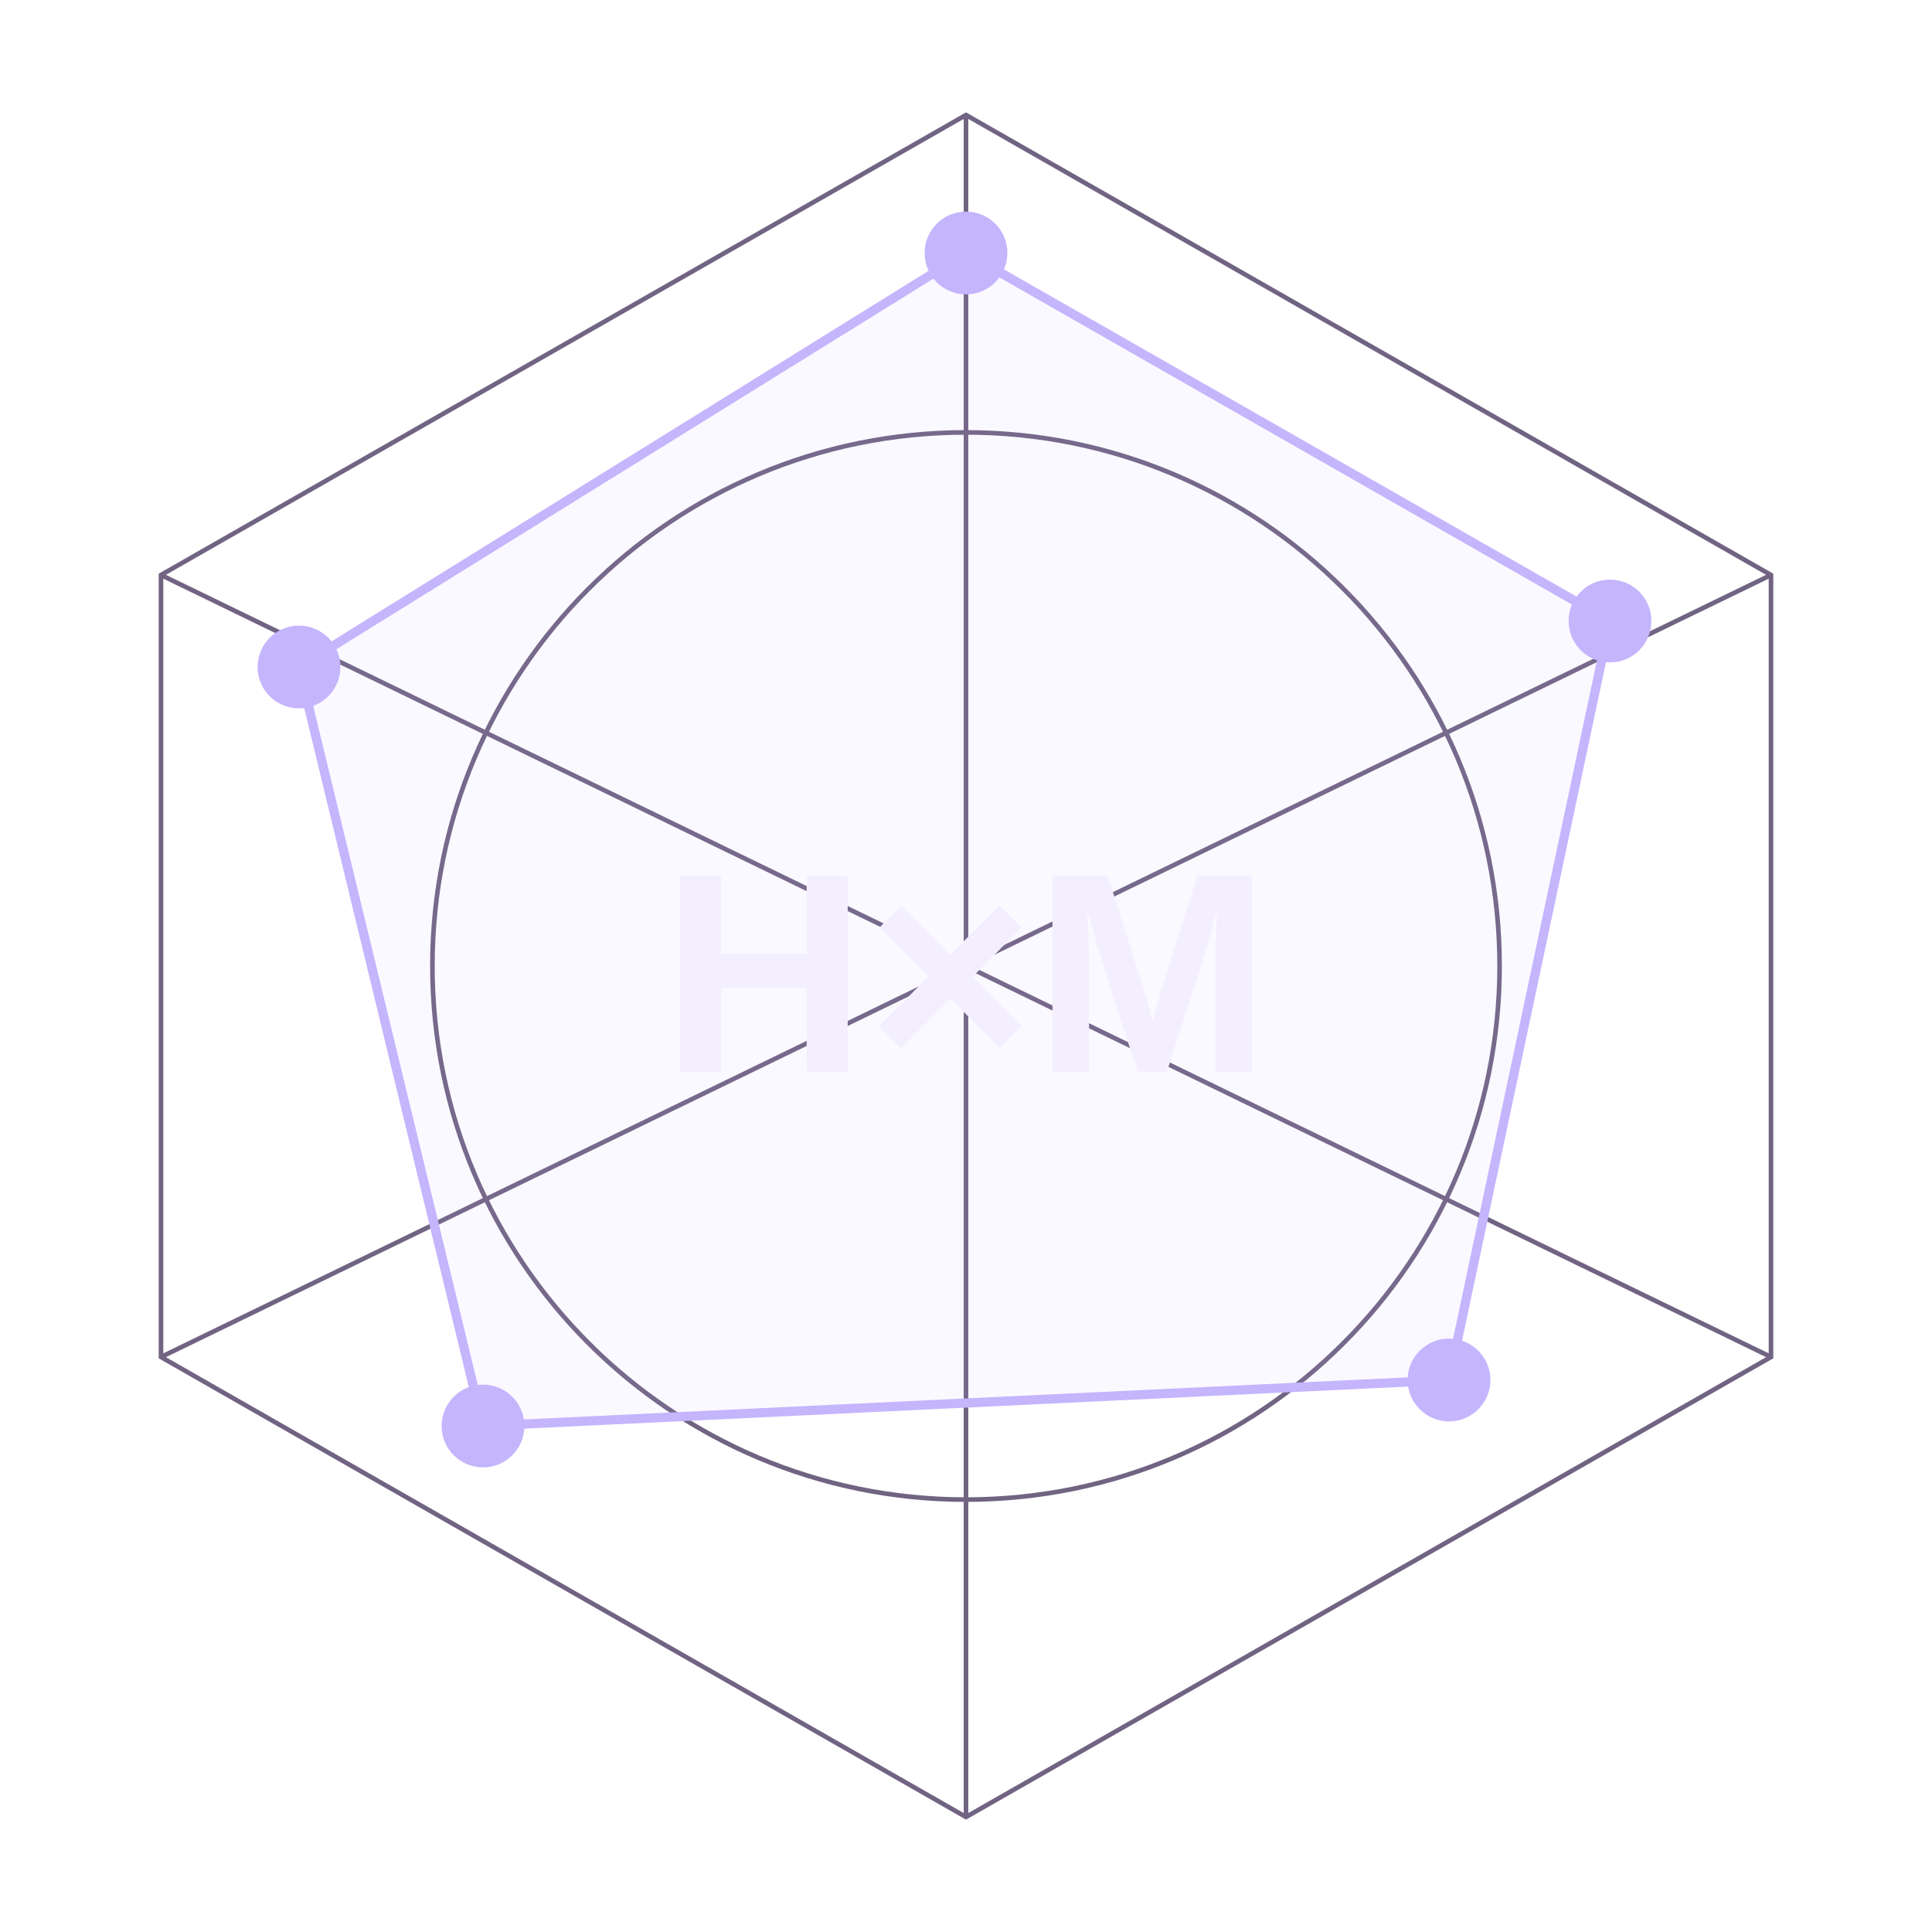
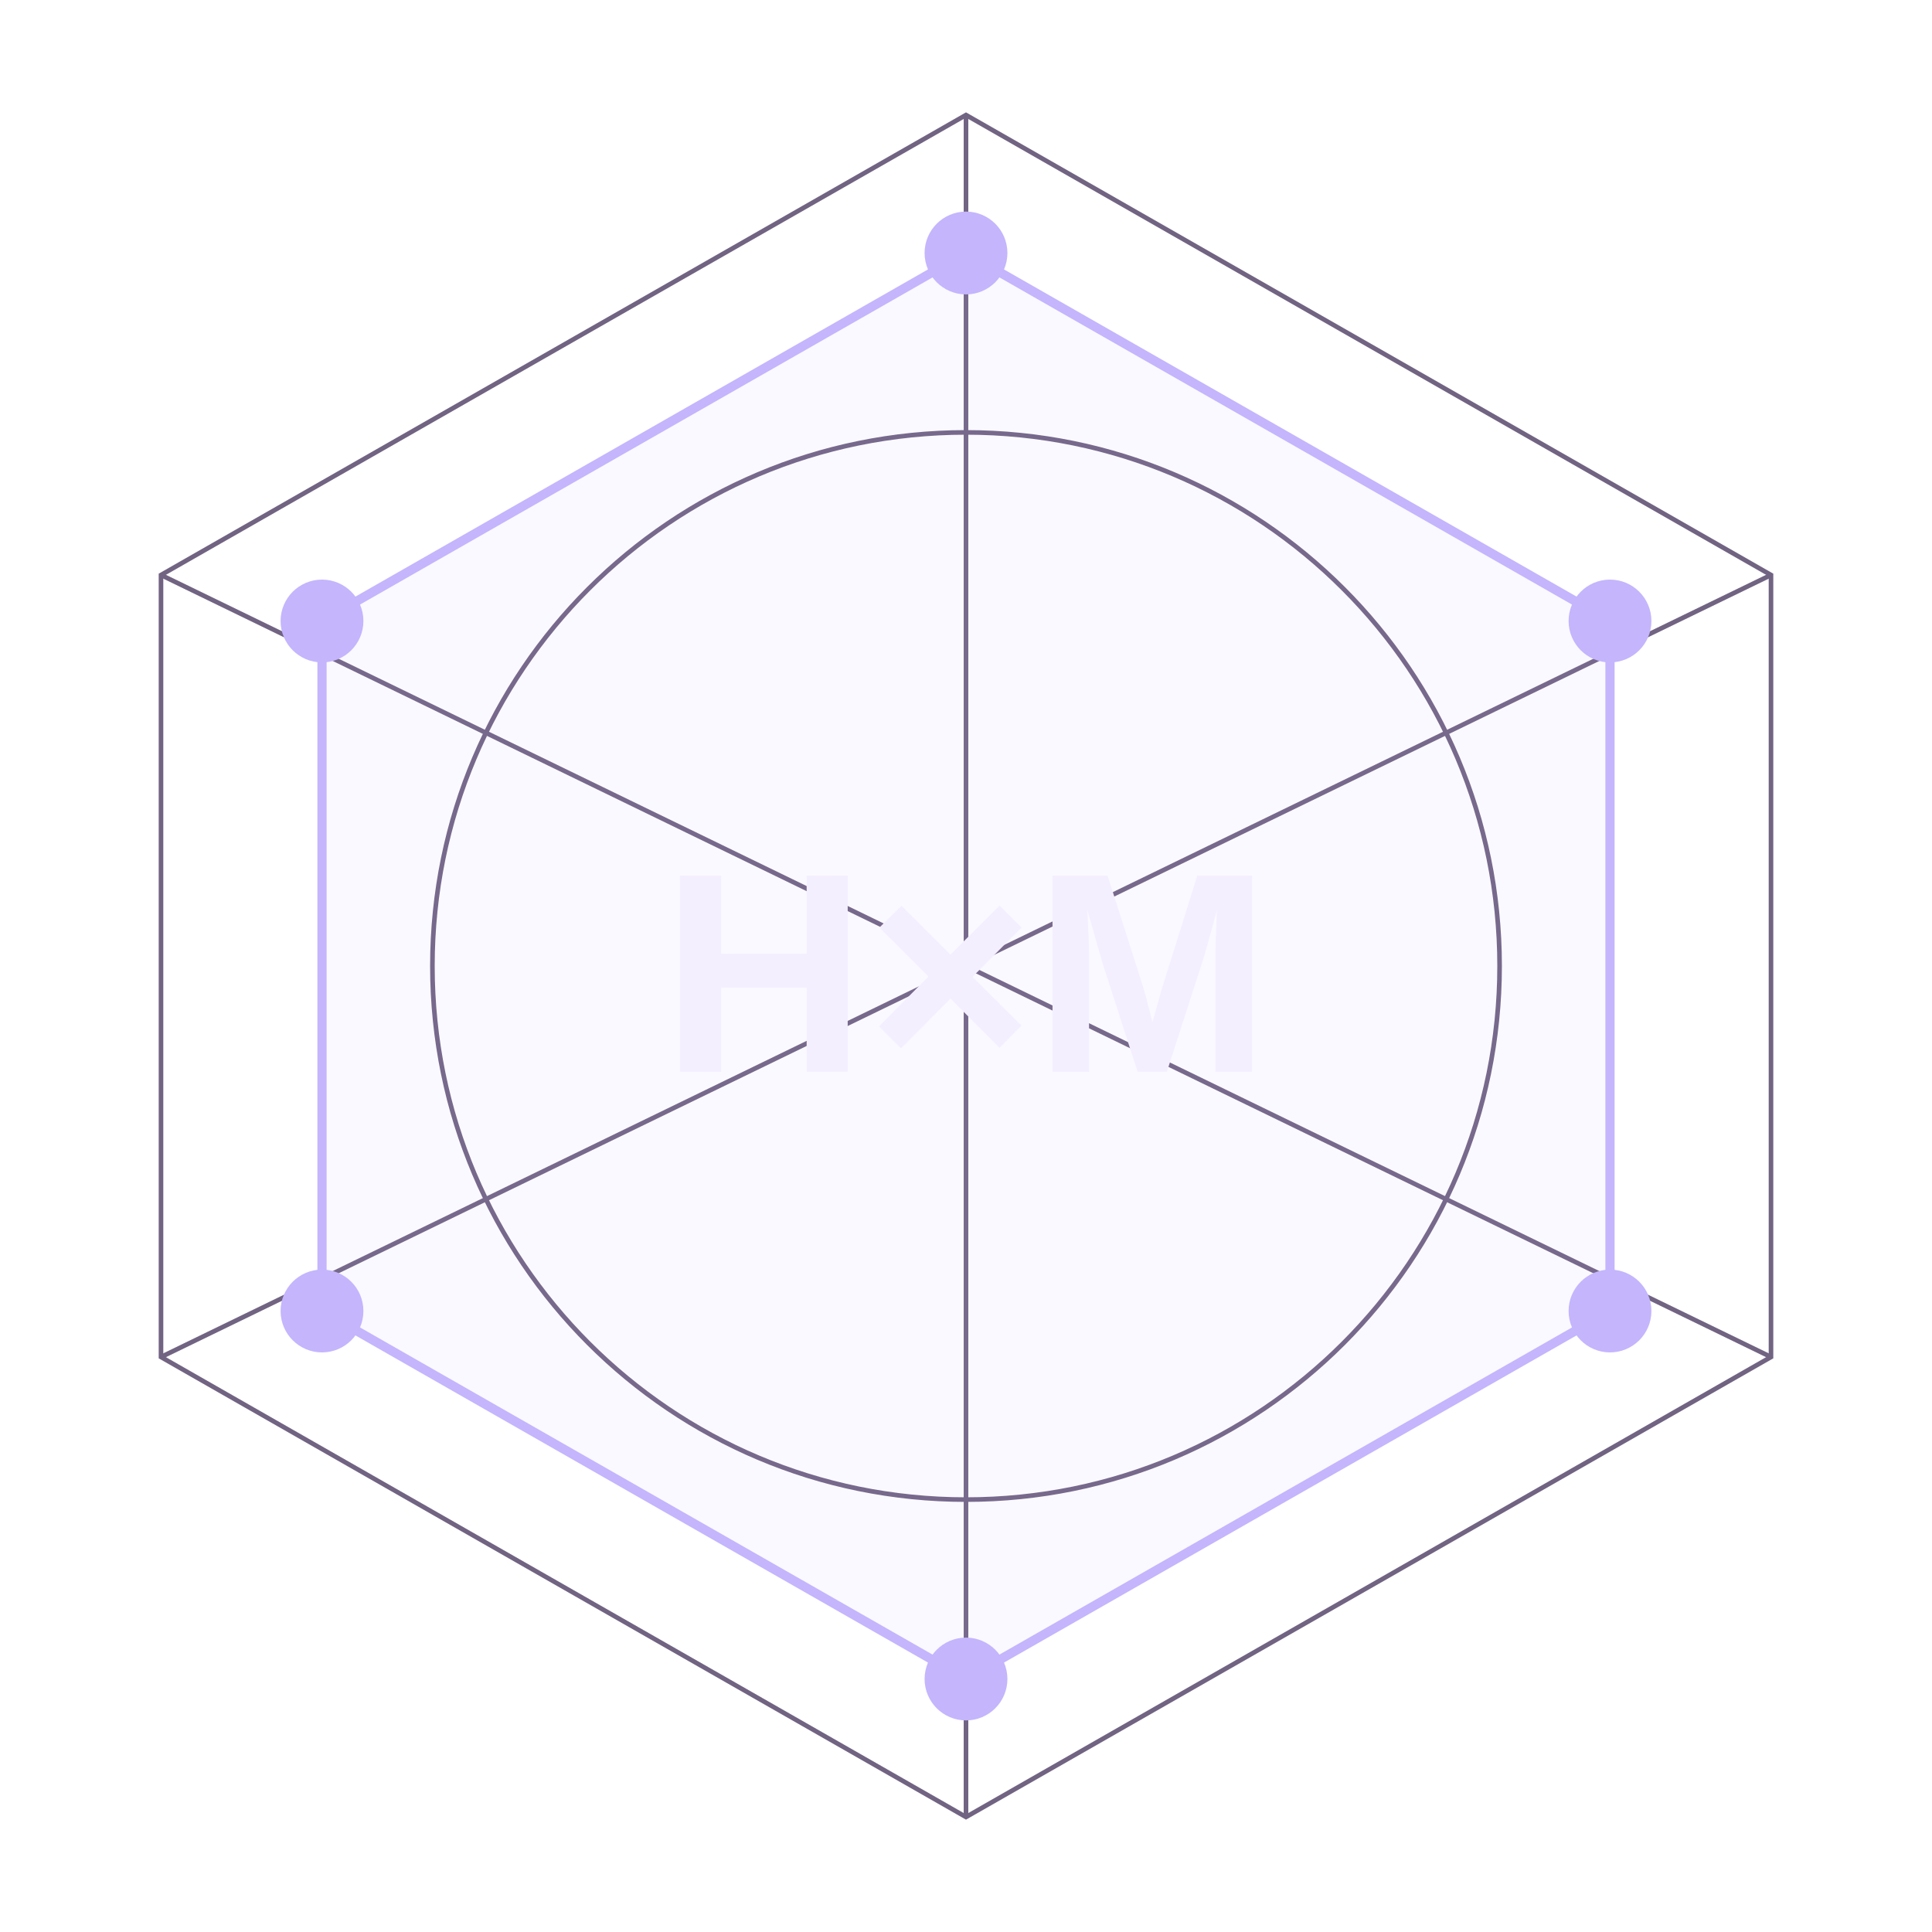
<svg xmlns="http://www.w3.org/2000/svg" viewBox="0 0 420 420">
  <g fill="none" stroke="#716382" stroke-width="1">
    <path d="M210 25L385 125V295L210 395L35 295V125Z" />
    <path d="M210 25V395M35 125L385 295M385 125L35 295" />
    <circle cx="210" cy="210" r="116" />
  </g>
-   <path d="M210 55L350 135L315 300L105 310L65 145Z" fill="#c4b5fd" fill-opacity=".08" stroke="#c4b5fd" stroke-width="2" />
+   <path d="M210 55L350 135L350 285L210 365L70 285L70 135Z" fill="#c4b5fd" fill-opacity=".08" stroke="#c4b5fd" stroke-width="2" />
  <g fill="#c4b5fd">
    <circle cx="210" cy="55" r="9" />
    <circle cx="350" cy="135" r="9" />
-     <circle cx="315" cy="300" r="9" />
-     <circle cx="105" cy="310" r="9" />
-     <circle cx="65" cy="145" r="9" />
+     <circle cx="350" cy="285" r="9" />
+     <circle cx="210" cy="365" r="9" />
+     <circle cx="70" cy="285" r="9" />
+     <circle cx="70" cy="135" r="9" />
  </g>
  <text x="210" y="233" font-family="Arial,sans-serif" font-weight="700" font-size="62" text-anchor="middle" fill="#f4efff">H×M</text>
</svg>
